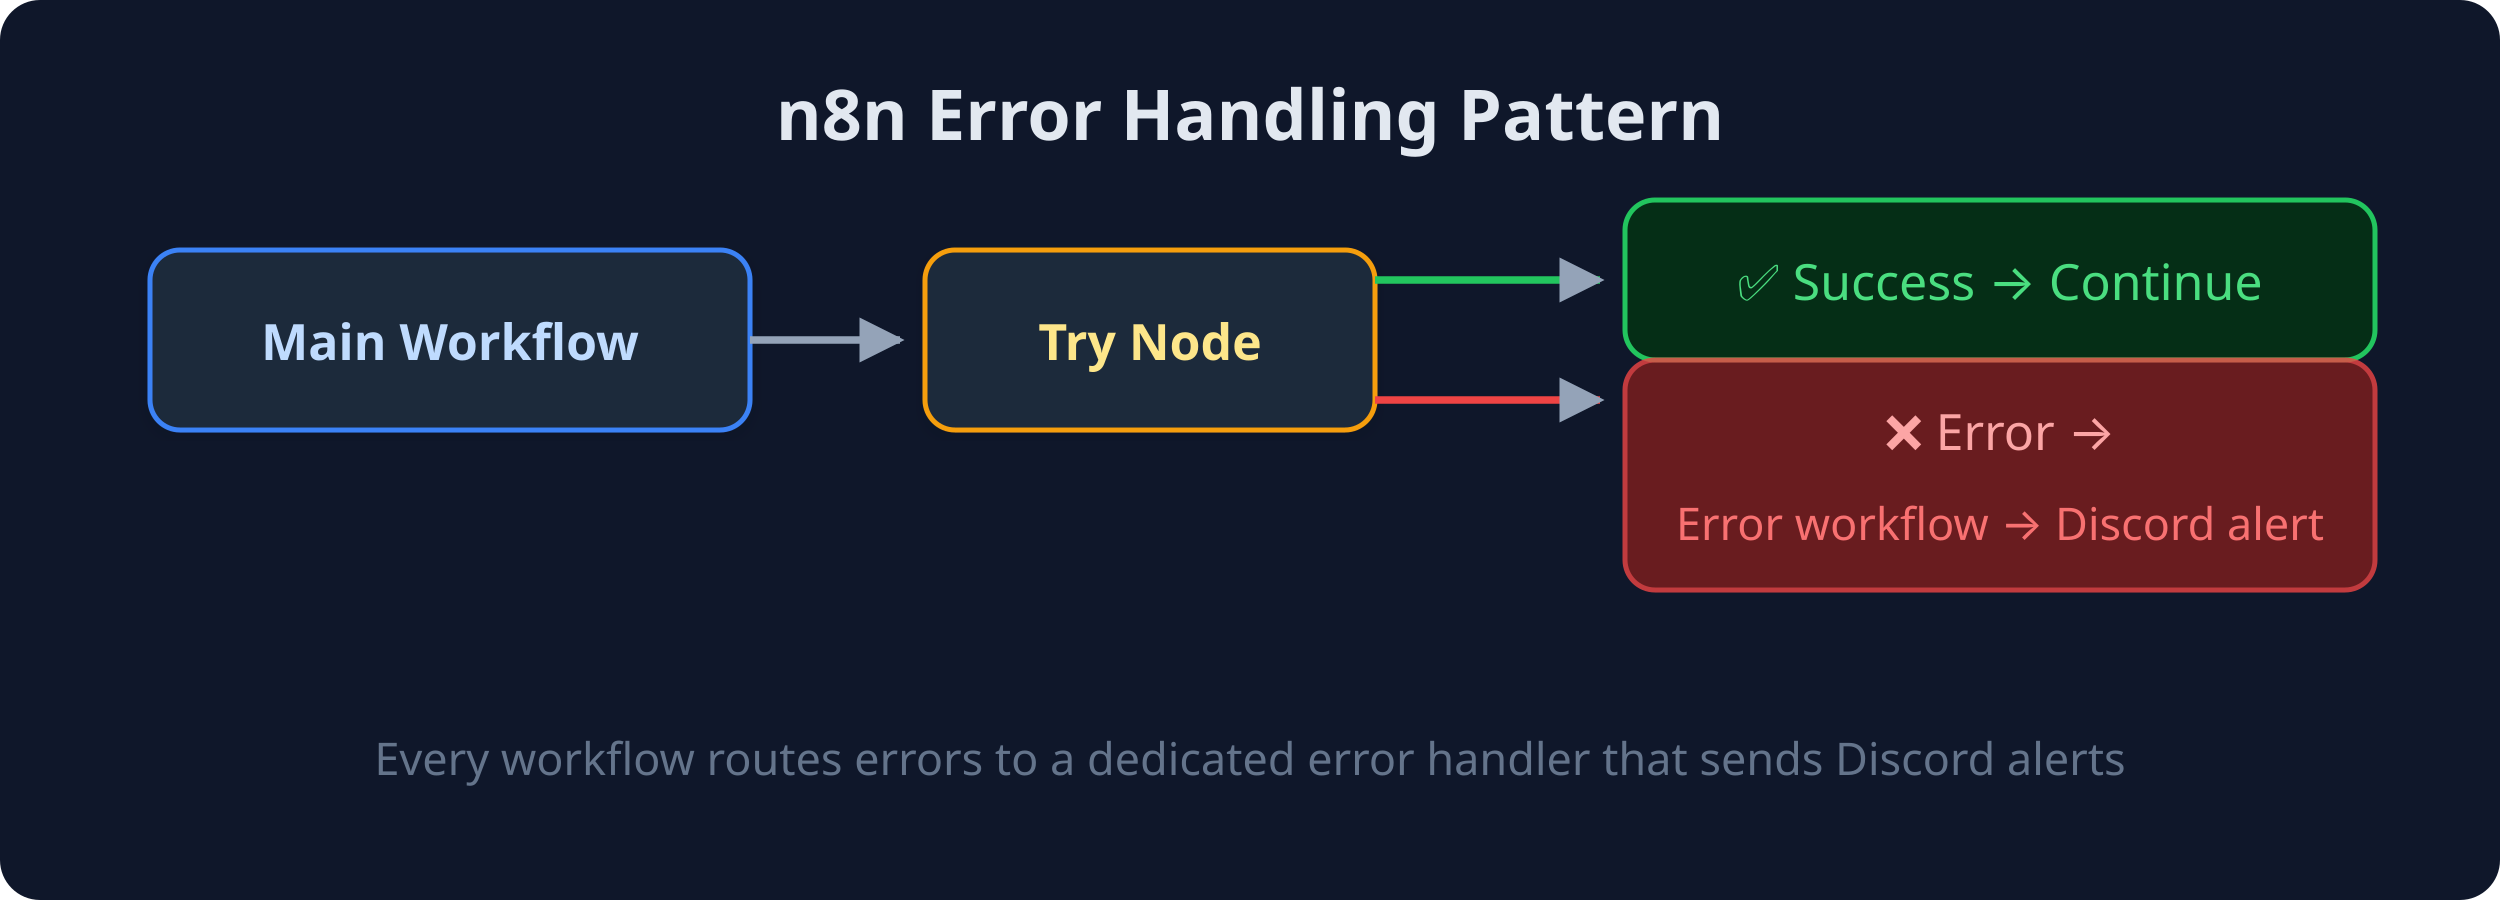
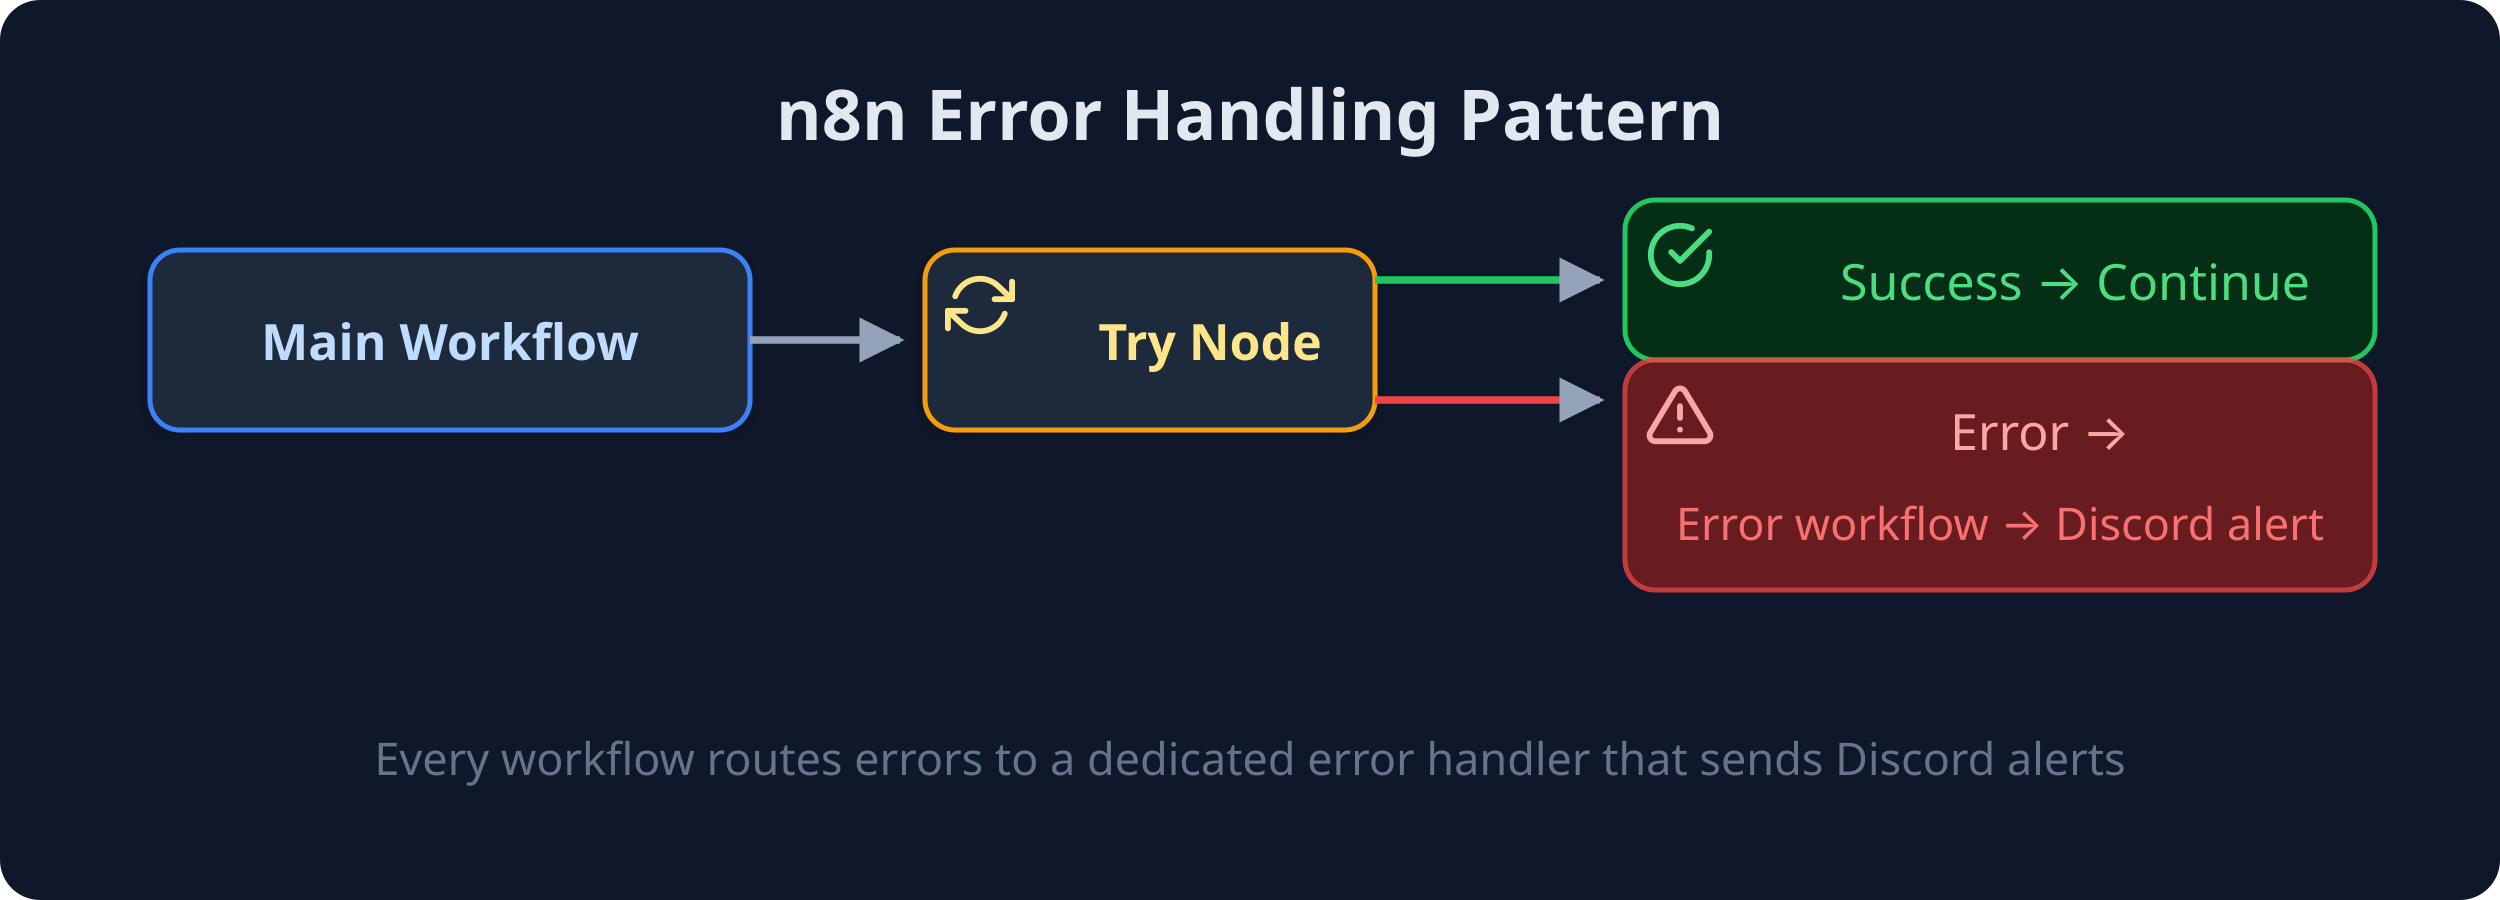
<svg xmlns="http://www.w3.org/2000/svg" viewBox="0 0 500 180" font-family="'Segoe UI', system-ui, -apple-system, sans-serif">
  <defs>
    <filter id="shadow" x="-2%" y="-2%" width="104%" height="108%">
      <feDropShadow dx="0" dy="1" stdDeviation="2" flood-opacity="0.12" />
    </filter>
    <marker id="arrowRight" viewBox="0 0 10 10" refX="9" refY="5" markerWidth="6" markerHeight="6" orient="auto-start-reverse">
      <path d="M 0 0 L 10 5 L 0 10 z" fill="#94a3b8" />
    </marker>
+     <symbol id="icon-alert" viewBox="0 0 24 24" fill="none" stroke="currentColor" stroke-width="2" stroke-linecap="round" stroke-linejoin="round">
+       <path d="M10.29 3.86L1.82 18a2 2 0 001.71 3h16.94a2 2 0 001.71-3L13.71 3.86a2 2 0 00-3.42 0z" />
+       <line x1="12" y1="9" x2="12" y2="13" />
+       <line x1="12" y1="17" x2="12.01" y2="17" />
+     </symbol>
+     <symbol id="icon-refresh" viewBox="0 0 24 24" fill="none" stroke="currentColor" stroke-width="2" stroke-linecap="round" stroke-linejoin="round">
+       <polyline points="23 4 23 10 17 10" />
+       <polyline points="1 20 1 14 7 14" />
+       <path d="M3.51 9a9 9 0 0114.85-3.36L23 10M1 14l4.64 4.36A9 9 0 0020.49 15" />
+     </symbol>
+     <symbol id="icon-check-circle" viewBox="0 0 24 24" fill="none" stroke="currentColor" stroke-width="2" stroke-linecap="round" stroke-linejoin="round">
+       <path d="M22 11.08V12a10 10 0 11-5.93-9.14" />
+       <polyline points="22 4 12 14.01 9 11.01" />
+     </symbol>
  </defs>
  <rect width="500" height="180" rx="8" fill="#0f172a" />
  <text x="250" y="28" text-anchor="middle" fill="#e2e8f0" font-size="14" font-weight="600">n8n Error Handling Pattern</text>
  <rect x="30" y="50" width="120" height="36" rx="6" fill="#1e293b" stroke="#3b82f6" stroke-width="1" filter="url(#shadow)" />
  <text x="90" y="72" text-anchor="middle" fill="#bfdbfe" font-size="10" font-weight="600">Main Workflow</text>
  <line x1="150" y1="68" x2="180" y2="68" stroke="#94a3b8" stroke-width="1.5" marker-end="url(#arrowRight)" />
  <rect x="185" y="50" width="90" height="36" rx="6" fill="#1e293b" stroke="#f59e0b" stroke-width="1" filter="url(#shadow)" />
-   <text x="230" y="72" text-anchor="middle" fill="#fde68a" font-size="10" font-weight="600">Try Node</text>
+   <use href="#icon-refresh" x="189" y="54" width="14" height="14" color="#fde68a" />
+   <text x="242" y="72" text-anchor="middle" fill="#fde68a" font-size="10" font-weight="600">Try Node</text>
  <line x1="275" y1="56" x2="320" y2="56" stroke="#22c55e" stroke-width="1.5" marker-end="url(#arrowRight)" />
  <rect x="325" y="40" width="150" height="32" rx="6" fill="#052e16" stroke="#22c55e" stroke-width="1" />
-   <text x="400" y="60" text-anchor="middle" fill="#4ade80" font-size="10">✅ Success → Continue</text>
+   <use href="#icon-check-circle" x="329" y="44" width="14" height="14" color="#4ade80" />
+   <text x="415" y="60" text-anchor="middle" fill="#4ade80" font-size="10">Success → Continue</text>
  <line x1="275" y1="80" x2="320" y2="80" stroke="#ef4444" stroke-width="1.5" marker-end="url(#arrowRight)" />
  <rect x="325" y="72" width="150" height="46" rx="6" fill="#7f1d1d" stroke="#ef4444" stroke-width="1" opacity="0.8" />
-   <text x="400" y="90" text-anchor="middle" fill="#fca5a5" font-size="10">❌ Error →</text>
+   <use href="#icon-alert" x="329" y="76" width="14" height="14" color="#fca5a5" />
+   <text x="408" y="90" text-anchor="middle" fill="#fca5a5" font-size="10">Error →</text>
  <text x="400" y="108" text-anchor="middle" fill="#f87171" font-size="9">Error workflow → Discord alert</text>
  <text x="250" y="155" text-anchor="middle" fill="#64748b" font-size="9">Every workflow routes errors to a dedicated error handler that sends Discord alerts</text>
</svg>
